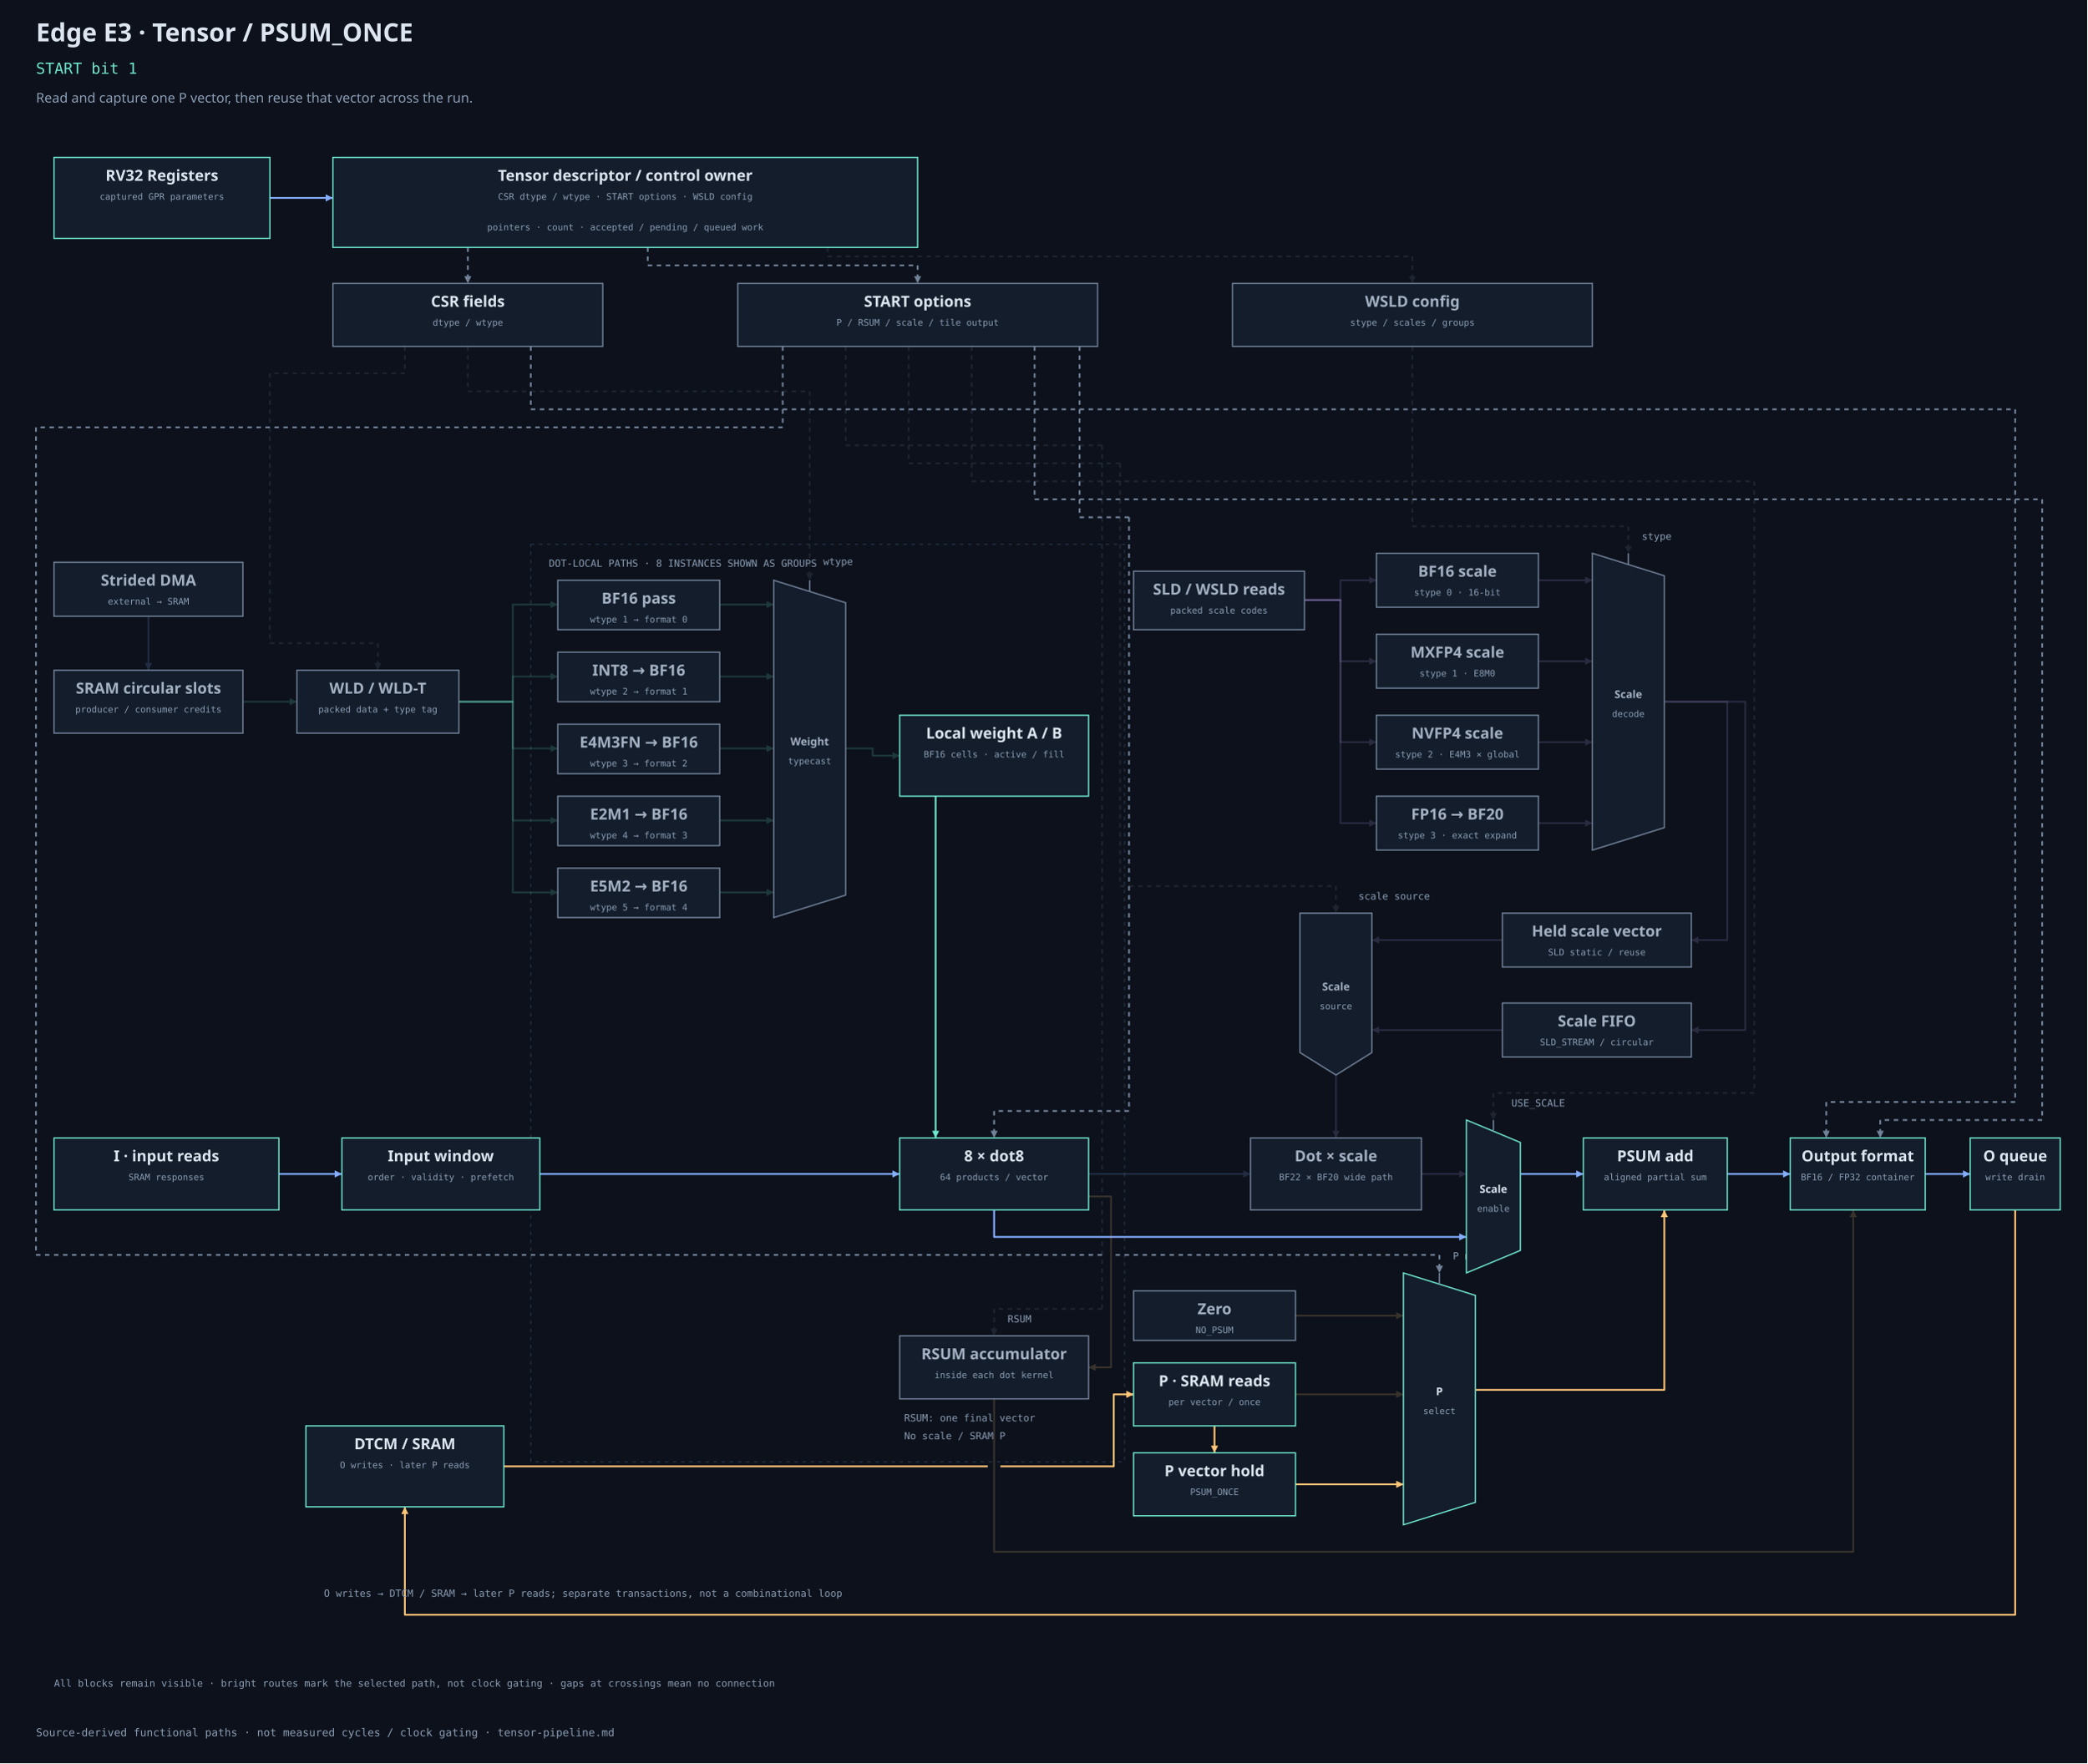
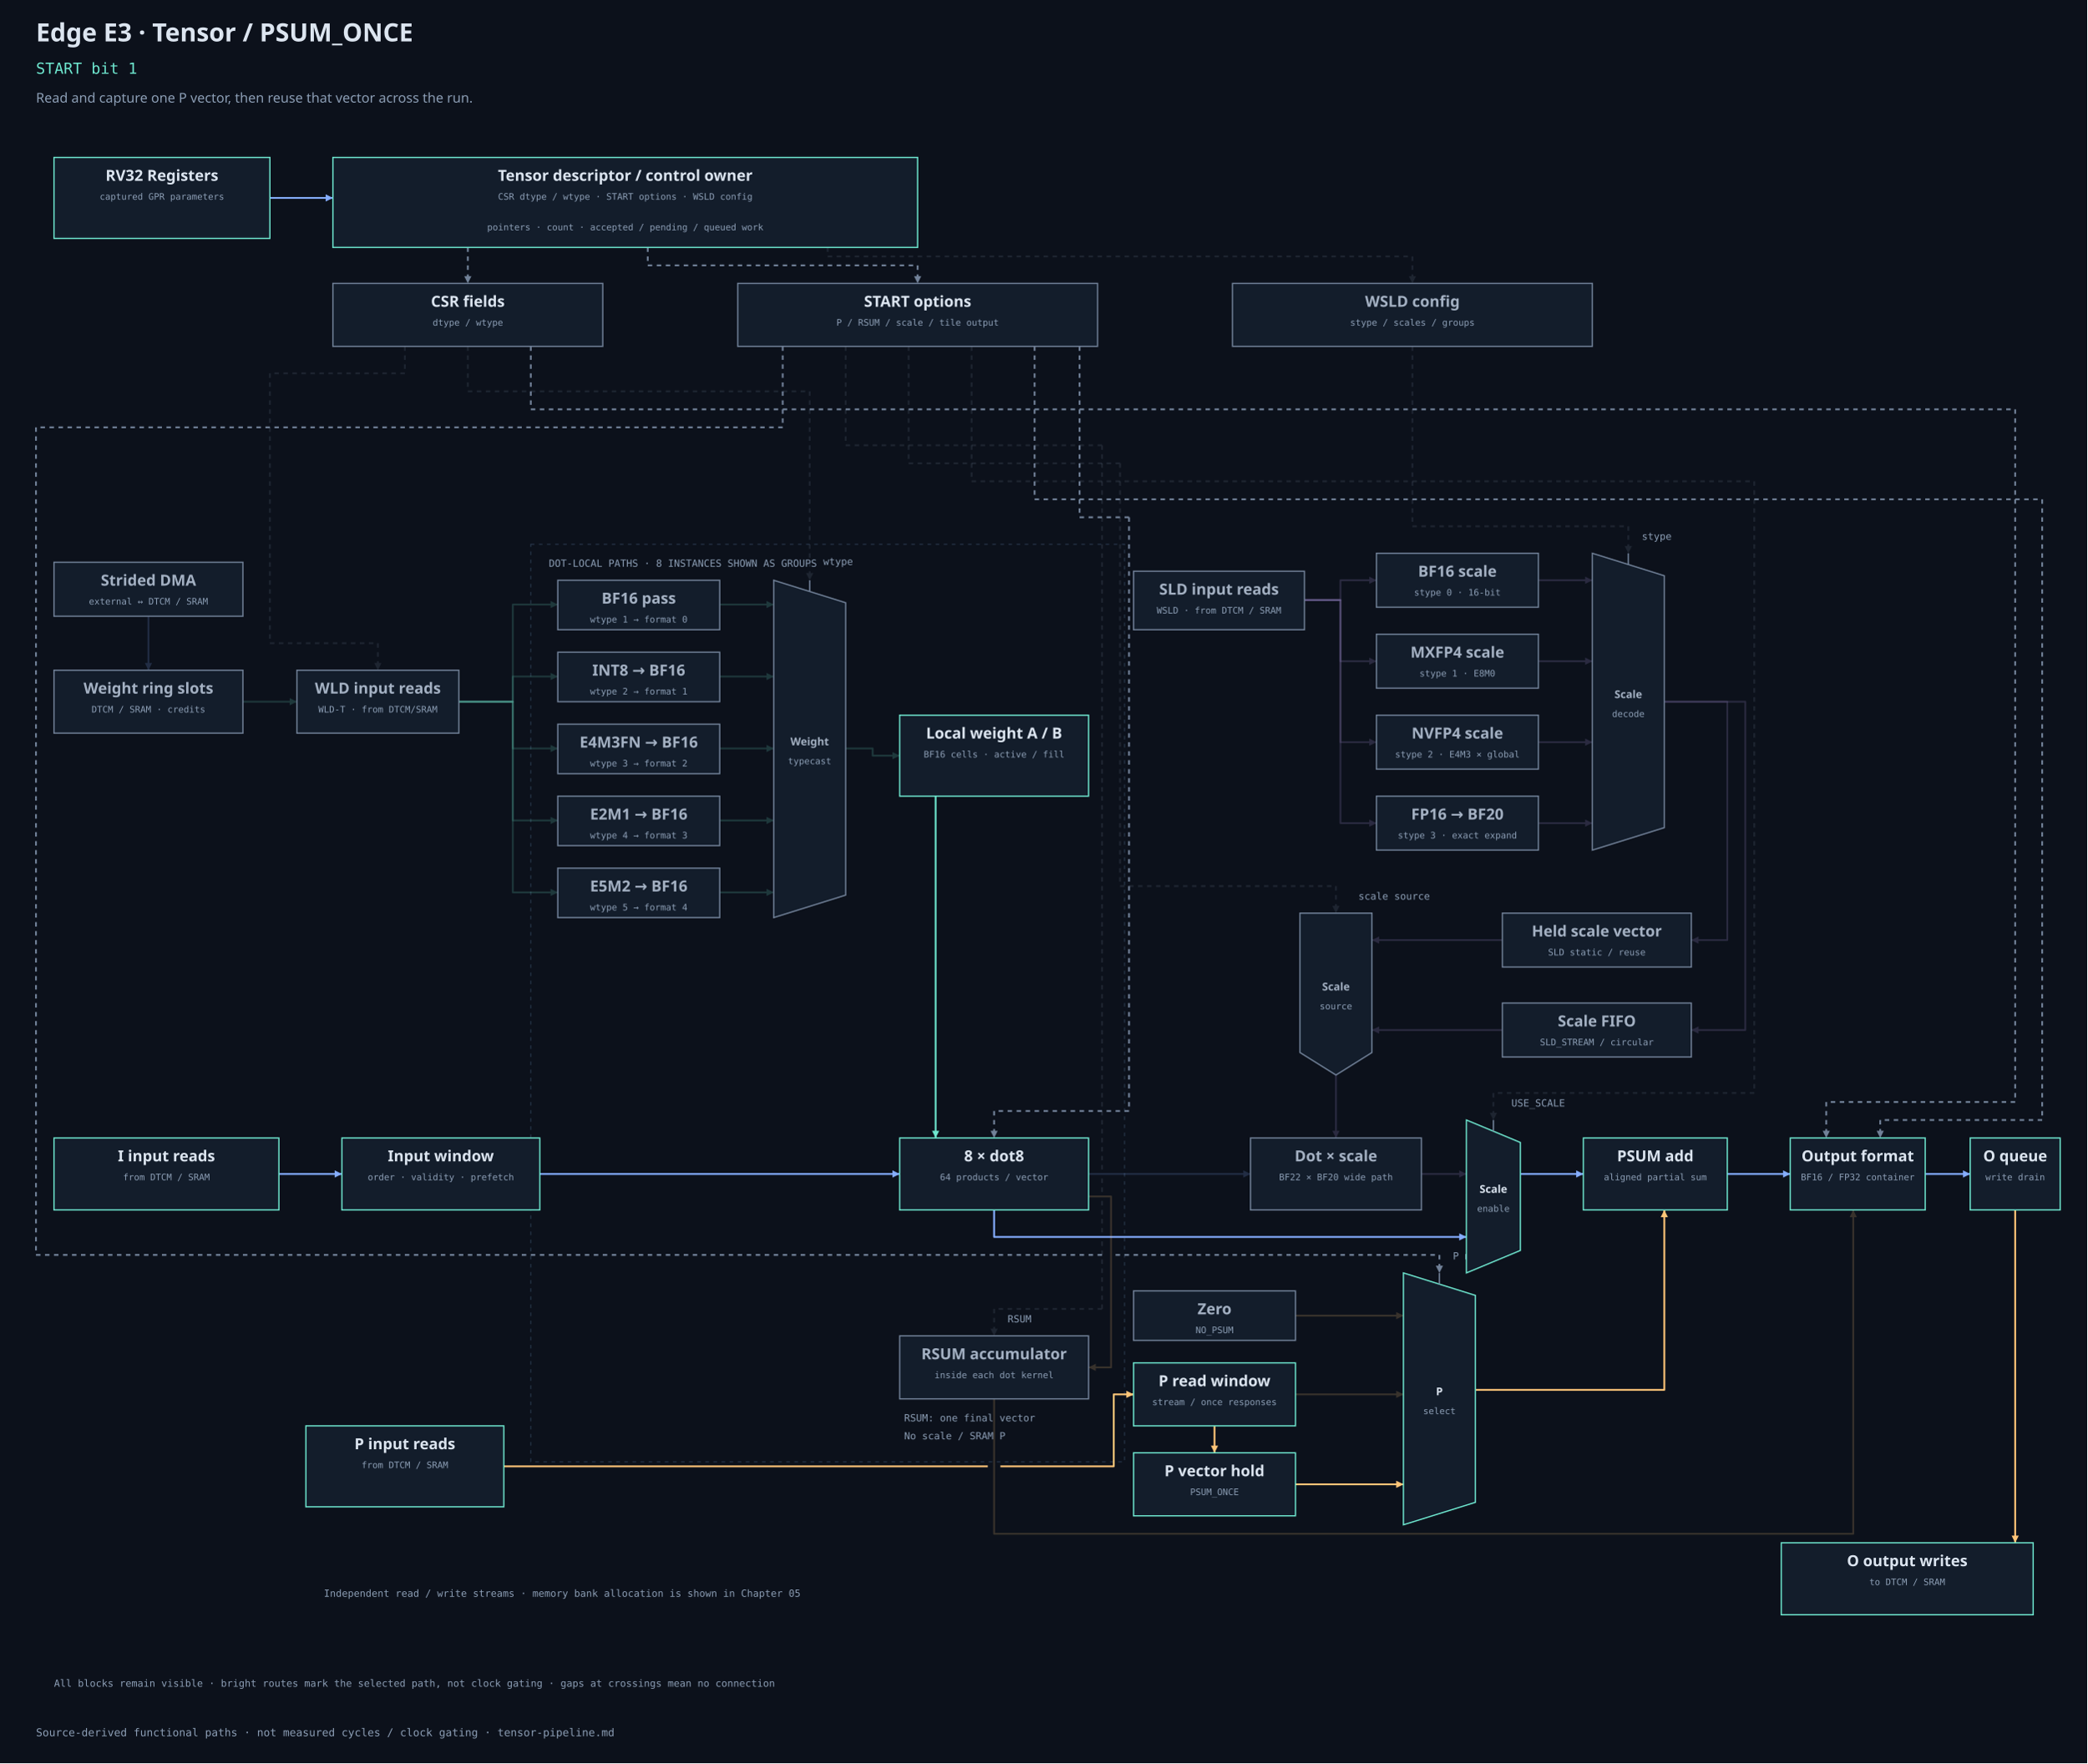
<svg xmlns="http://www.w3.org/2000/svg" width="2320" height="1960" viewBox="0 0 2320 1960">
  <rect width="2320" height="1960" fill="#0c111b" />
  <text x="40" y="46" fill="#dce5f0" font-family="sans-serif" font-size="28" font-weight="700">Edge E3 · Tensor / PSUM_ONCE</text>
  <text x="40" y="82" fill="#6ee7cf" font-family="monospace" font-size="17">START bit 1</text>
  <text x="40" y="114" fill="#8c9eb5" font-family="sans-serif" font-size="15">Read and capture one P vector, then reuse that vector across the run.</text>
  <svg x="20" y="135" width="2280" height="1760" viewBox="0 0 2280 1760" role="img" aria-labelledby="tensor-svg-title tensor-svg-desc">
    <style>.tensor-bg{fill:var(--bg,#0c111b)}.tensor-memory{fill:none;stroke:var(--rule,#29394e);stroke-dasharray:4 5}.tensor-title{font:600 17px sans-serif;fill:var(--ink,#dce5f0)}.tensor-sub{font:10px monospace;fill:var(--muted,#8c9eb5)}.tensor-caption{font:11px monospace;fill:var(--muted,#8c9eb5)}.tensor-box{fill:var(--panel,#131d2b);stroke:var(--ink,#dce5f0);stroke-width:1.4}.tensor-wire{fill:none;stroke-width:2;stroke-linejoin:round}.tensor-data{stroke:#85adff}.tensor-weight{stroke:#6ee7cf}.tensor-psum{stroke:#ffc578}.tensor-optional{stroke:#b39be8}.tensor-control{stroke:#718198;stroke-dasharray:5 5}.tensor-arrow-data{fill:#85adff}.tensor-arrow-weight{fill:#6ee7cf}.tensor-arrow-psum{fill:#ffc578}.tensor-arrow-optional{fill:#b39be8}.tensor-arrow-control{fill:#718198}[data-tensor-node]{opacity:1}[data-tensor-path]{opacity:.18}[data-tensor-path].is-active{opacity:1}[data-tensor-node]:not(.is-active) .tensor-box{stroke:var(--muted,#718198)}[data-tensor-node]:not(.is-active) .tensor-title{fill:var(--muted,#a4b1c3)}[data-tensor-node]:not(.is-active) .tensor-sub{fill:var(--muted,#8c9eb5)}.tensor-mux-title{font-size:12px}.tensor-control-source .tensor-box{stroke:#718198!important}.tensor-control-port{stroke:#718198;stroke-width:1.5;fill:none}.is-active .tensor-box{stroke:#6ee7cf}</style>
    <defs>
      <marker id="tensor-arrow-data" viewBox="0 0 8 8" refX="8" refY="4" markerWidth="8" markerHeight="8" markerUnits="userSpaceOnUse" orient="auto">
        <path d="M0 0L8 4L0 8Z" class="tensor-arrow-data" />
      </marker>
      <marker id="tensor-arrow-weight" viewBox="0 0 8 8" refX="8" refY="4" markerWidth="8" markerHeight="8" markerUnits="userSpaceOnUse" orient="auto">
        <path d="M0 0L8 4L0 8Z" class="tensor-arrow-weight" />
      </marker>
      <marker id="tensor-arrow-psum" viewBox="0 0 8 8" refX="8" refY="4" markerWidth="8" markerHeight="8" markerUnits="userSpaceOnUse" orient="auto">
        <path d="M0 0L8 4L0 8Z" class="tensor-arrow-psum" />
      </marker>
      <marker id="tensor-arrow-optional" viewBox="0 0 8 8" refX="8" refY="4" markerWidth="8" markerHeight="8" markerUnits="userSpaceOnUse" orient="auto">
        <path d="M0 0L8 4L0 8Z" class="tensor-arrow-optional" />
      </marker>
      <marker id="tensor-arrow-control" viewBox="0 0 8 8" refX="8" refY="4" markerWidth="8" markerHeight="8" markerUnits="userSpaceOnUse" orient="auto">
        <path d="M0 0L8 4L0 8Z" class="tensor-arrow-control" />
      </marker>
    </defs>
    <rect class="tensor-bg" width="2280" height="1760" />
    <rect class="tensor-memory" x="570" y="470" width="660" height="1020" />
    <text class="tensor-caption" x="590" y="495">DOT-LOCAL PATHS · 8 INSTANCES SHOWN AS GROUPS</text>
    <text class="tensor-caption" x="895" y="493">wtype</text>
    <text class="tensor-caption" x="1805" y="465">stype</text>
    <text class="tensor-caption" x="1660" y="1095">USE_SCALE</text>
    <text class="tensor-caption" x="1490" y="865">scale source</text>
    <text class="tensor-caption" x="1595" y="1265">P mode</text>
    <text class="tensor-caption" x="1100" y="1335">RSUM</text>
    <path data-tensor-path="gpr-owner" class="tensor-wire tensor-data is-active" d="M280 85H350" marker-end="url(#tensor-arrow-data)" />
    <g data-tensor-path="ctrl-wld" class="tensor-wire tensor-control ">
      <path d="M430 250L430 280M430 280L280 280M280 280L280 580M280 580L400 580M400 580L400 610" />
      <path d="M400 602L400 610" marker-end="url(#tensor-arrow-control)" />
    </g>
    <g data-tensor-path="ctrl-weight" class="tensor-wire tensor-control ">
      <path d="M500 250L500 300M500 300L880 300M880 300L880 510" />
      <path d="M880 502L880 510" marker-end="url(#tensor-arrow-control)" />
    </g>
    <g data-tensor-path="ctrl-psum" class="tensor-wire tensor-control is-active">
      <path d="M850 250L850 340M850 340L20 340M20 340L20 1260M20 1260L1210 1260M1220 1260L1580 1260M1580 1260L1580 1280" />
      <path d="M1580 1272L1580 1280" marker-end="url(#tensor-arrow-control)" />
    </g>
    <g data-tensor-path="ctrl-rsum" class="tensor-wire tensor-control ">
      <path d="M920 250L920 360M920 360L1205 360M1205 360L1205 1165M1205 1175L1205 1190M1205 1200L1205 1235M1205 1245L1205 1320M1205 1320L1085 1320M1085 1320L1085 1350" />
      <path d="M1085 1342L1085 1350" marker-end="url(#tensor-arrow-control)" />
    </g>
    <g data-tensor-path="ctrl-scale" class="tensor-wire tensor-control ">
      <path d="M990 250L990 380M990 380L1225 380M1225 380L1225 850M1225 850L1465 850M1465 850L1465 880" />
      <path d="M1465 872L1465 880" marker-end="url(#tensor-arrow-control)" />
    </g>
    <g data-tensor-path="ctrl-enable" class="tensor-wire tensor-control ">
      <path d="M1060 250L1060 400M1060 400L1930 400M1930 400L1930 1080M1930 1080L1640 1080M1640 1080L1640 1110" />
      <path d="M1640 1102L1640 1110" marker-end="url(#tensor-arrow-control)" />
    </g>
    <g data-tensor-path="ctrl-stype" class="tensor-wire tensor-control ">
      <path d="M1550 250L1550 450M1550 450L1790 450M1790 450L1790 480" />
      <path d="M1790 472L1790 480" marker-end="url(#tensor-arrow-control)" />
    </g>
    <g data-tensor-path="ctrl-format" class="tensor-wire tensor-control is-active">
      <path d="M570 250L570 320M570 320L2220 320M2220 320L2220 1090M2220 1090L2010 1090M2010 1090L2010 1130" />
      <path d="M2010 1122L2010 1130" marker-end="url(#tensor-arrow-control)" />
    </g>
    <g data-tensor-path="owner-dot" class="tensor-wire tensor-control is-active">
      <path d="M1180 250L1180 440M1180 440L1235 440M1235 440L1235 1100M1235 1100L1085 1100M1085 1100L1085 1130" />
      <path d="M1085 1122L1085 1130" marker-end="url(#tensor-arrow-control)" />
    </g>
    <path data-tensor-path="dma-ring" class="tensor-wire tensor-data " d="M145 550L145 610" marker-end="url(#tensor-arrow-data)" />
    <path data-tensor-path="ring-wld" class="tensor-wire tensor-weight " d="M250 645L310 645" marker-end="url(#tensor-arrow-weight)" />
    <path data-tensor-path="weights" class="tensor-wire tensor-weight is-active" d="M1020 750L1020 1130" marker-end="url(#tensor-arrow-weight)" />
    <path data-tensor-path="input-window" class="tensor-wire tensor-data is-active" d="M290 1170L360 1170" marker-end="url(#tensor-arrow-data)" />
    <path data-tensor-path="window-dot" class="tensor-wire tensor-data is-active" d="M580 1170L980 1170" marker-end="url(#tensor-arrow-data)" />
    <path data-tensor-path="dot-post" class="tensor-wire tensor-data " d="M1190 1170L1370 1170" marker-end="url(#tensor-arrow-data)" />
    <path data-tensor-path="scale-product" class="tensor-wire tensor-optional " d="M1560 1170L1610 1170" marker-end="url(#tensor-arrow-optional)" />
    <path data-tensor-path="scale-bypass" class="tensor-wire tensor-data is-active" d="M1085 1210L1085 1240L1610 1240" marker-end="url(#tensor-arrow-data)" />
    <path data-tensor-path="scaled-to-post" class="tensor-wire tensor-data is-active" d="M1670 1170L1740 1170" marker-end="url(#tensor-arrow-data)" />
    <path data-tensor-path="post-output" class="tensor-wire tensor-data is-active" d="M1900 1170L1970 1170" marker-end="url(#tensor-arrow-data)" />
    <path data-tensor-path="format-output" class="tensor-wire tensor-data is-active" d="M2120 1170L2170 1170" marker-end="url(#tensor-arrow-data)" />
    <path data-tensor-path="rsum-merge" class="tensor-wire tensor-psum " d="M1190 1195L1215 1195L1215 1385L1190 1385" marker-end="url(#tensor-arrow-psum)" />
-     <path data-tensor-path="rsum-output" class="tensor-wire tensor-psum " d="M1085 1420L1085 1590L2040 1590L2040 1210" marker-end="url(#tensor-arrow-psum)" />
+     <path data-tensor-path="rsum-output" class="tensor-wire tensor-psum " d="M1085 1420L1085 1570L2040 1570L2040 1210" marker-end="url(#tensor-arrow-psum)" />
    <path data-tensor-path="static-scale" class="tensor-wire tensor-optional " d="M1650 910L1505 910" marker-end="url(#tensor-arrow-optional)" />
    <path data-tensor-path="stream-scale" class="tensor-wire tensor-optional " d="M1650 1010L1505 1010" marker-end="url(#tensor-arrow-optional)" />
    <path data-tensor-path="scale" class="tensor-wire tensor-optional " d="M1465 1060L1465 1130" marker-end="url(#tensor-arrow-optional)" />
    <path data-tensor-path="sld-static" class="tensor-wire tensor-optional " d="M1830 645L1900 645L1900 910L1860 910" marker-end="url(#tensor-arrow-optional)" />
    <path data-tensor-path="sld-stream" class="tensor-wire tensor-optional " d="M1830 645L1920 645L1920 1010L1860 1010" marker-end="url(#tensor-arrow-optional)" />
    <path data-tensor-path="zero-p" class="tensor-wire tensor-psum " d="M1420 1327.5L1540 1327.5" marker-end="url(#tensor-arrow-psum)" />
    <path data-tensor-path="read-hold" class="tensor-wire tensor-psum is-active" d="M1330 1450L1330 1480" marker-end="url(#tensor-arrow-psum)" />
    <path data-tensor-path="hold-p" class="tensor-wire tensor-psum is-active" d="M1420 1515L1540 1515" marker-end="url(#tensor-arrow-psum)" />
    <path data-tensor-path="stream-p" class="tensor-wire tensor-psum " d="M1420 1415L1540 1415" marker-end="url(#tensor-arrow-psum)" />
    <path data-tensor-path="psum-post" class="tensor-wire tensor-psum is-active" d="M1620 1410L1830 1410L1830 1210" marker-end="url(#tensor-arrow-psum)" />
-     <path data-tensor-path="writeback" class="tensor-wire tensor-psum is-active" d="M2220 1210L2220 1660L430 1660L430 1540" marker-end="url(#tensor-arrow-psum)" />
-     <g data-tensor-path="sram-psum" class="tensor-wire tensor-psum is-active">
+     <path data-tensor-path="writeback" class="tensor-wire tensor-psum is-active" d="M2220 1210L2220 1580" marker-end="url(#tensor-arrow-psum)" />
+     <g data-tensor-path="p-read-window" class="tensor-wire tensor-psum is-active">
      <path d="M540 1495L1078 1495M1092 1495L1218 1495L1218 1415L1240 1415" />
      <path d="M1232 1415H1240" marker-end="url(#tensor-arrow-psum)" />
    </g>
    <path data-tensor-path="wld-bf16" class="tensor-wire tensor-weight " d="M490 645L550 645L550 537L600 537" marker-end="url(#tensor-arrow-weight)" />
    <path data-tensor-path="cast-bf16" class="tensor-wire tensor-weight " d="M780 537L840 537" marker-end="url(#tensor-arrow-weight)" />
    <path data-tensor-path="wld-int8" class="tensor-wire tensor-weight " d="M490 645L550 645L550 617L600 617" marker-end="url(#tensor-arrow-weight)" />
    <path data-tensor-path="cast-int8" class="tensor-wire tensor-weight " d="M780 617L840 617" marker-end="url(#tensor-arrow-weight)" />
    <path data-tensor-path="wld-e4m3" class="tensor-wire tensor-weight " d="M490 645L550 645L550 697L600 697" marker-end="url(#tensor-arrow-weight)" />
    <path data-tensor-path="cast-e4m3" class="tensor-wire tensor-weight " d="M780 697L840 697" marker-end="url(#tensor-arrow-weight)" />
    <path data-tensor-path="wld-fp4" class="tensor-wire tensor-weight " d="M490 645L550 645L550 777L600 777" marker-end="url(#tensor-arrow-weight)" />
    <path data-tensor-path="cast-fp4" class="tensor-wire tensor-weight " d="M780 777L840 777" marker-end="url(#tensor-arrow-weight)" />
    <path data-tensor-path="wld-e5m2" class="tensor-wire tensor-weight " d="M490 645L550 645L550 857L600 857" marker-end="url(#tensor-arrow-weight)" />
    <path data-tensor-path="cast-e5m2" class="tensor-wire tensor-weight " d="M780 857L840 857" marker-end="url(#tensor-arrow-weight)" />
    <path data-tensor-path="wld-banks" class="tensor-wire tensor-weight " d="M920 697L950 697L950 705L980 705" marker-end="url(#tensor-arrow-weight)" />
    <path data-tensor-path="sld-bf16" class="tensor-wire tensor-optional " d="M1430 532L1470 532L1470 510L1510 510" marker-end="url(#tensor-arrow-optional)" />
    <path data-tensor-path="decode-bf16" class="tensor-wire tensor-optional " d="M1690 510L1750 510" marker-end="url(#tensor-arrow-optional)" />
    <path data-tensor-path="sld-mx" class="tensor-wire tensor-optional " d="M1430 532L1470 532L1470 600L1510 600" marker-end="url(#tensor-arrow-optional)" />
    <path data-tensor-path="decode-mx" class="tensor-wire tensor-optional " d="M1690 600L1750 600" marker-end="url(#tensor-arrow-optional)" />
    <path data-tensor-path="sld-nv" class="tensor-wire tensor-optional " d="M1430 532L1470 532L1470 690L1510 690" marker-end="url(#tensor-arrow-optional)" />
    <path data-tensor-path="decode-nv" class="tensor-wire tensor-optional " d="M1690 690L1750 690" marker-end="url(#tensor-arrow-optional)" />
    <path data-tensor-path="sld-fp16" class="tensor-wire tensor-optional " d="M1430 532L1470 532L1470 780L1510 780" marker-end="url(#tensor-arrow-optional)" />
    <path data-tensor-path="decode-fp16" class="tensor-wire tensor-optional " d="M1690 780L1750 780" marker-end="url(#tensor-arrow-optional)" />
    <g data-tensor-path="owner-csr" class="tensor-wire tensor-control is-active">
      <path d="M500 140L500 180" />
      <path d="M500 172L500 180" marker-end="url(#tensor-arrow-control)" />
    </g>
    <g data-tensor-path="owner-start" class="tensor-wire tensor-control is-active">
      <path d="M700 140L700 160M700 160L1000 160M1000 160L1000 180" />
      <path d="M1000 172L1000 180" marker-end="url(#tensor-arrow-control)" />
    </g>
    <g data-tensor-path="owner-wsld" class="tensor-wire tensor-control ">
      <path d="M900 140L900 150M900 150L1550 150M1550 150L1550 180" />
      <path d="M1550 172L1550 180" marker-end="url(#tensor-arrow-control)" />
    </g>
    <g data-tensor-path="ctrl-tile-format" class="tensor-wire tensor-control is-active">
      <path d="M1130 250L1130 420M1130 420L2250 420M2250 420L2250 1110M2250 1110L2070 1110M2070 1110L2070 1130" />
      <path d="M2070 1122L2070 1130" marker-end="url(#tensor-arrow-control)" />
    </g>
    <g data-tensor-node="gpr" class="is-active " role="button" tabindex="0" aria-label="RV32 Registers: explore this path">
      <rect class="tensor-box" x="40" y="40" width="240" height="90" />
      <text class="tensor-title " x="160" y="66" text-anchor="middle">RV32 Registers</text>
      <text class="tensor-sub" x="160" y="87" text-anchor="middle">captured GPR parameters</text>
    </g>
    <g data-tensor-node="owner" class="is-active " role="button" tabindex="0" aria-label="Tensor descriptor / control owner: explore this path">
      <rect class="tensor-box" x="350" y="40" width="650" height="100" />
      <text class="tensor-title " x="675" y="66" text-anchor="middle">Tensor descriptor / control owner</text>
      <text class="tensor-sub" x="675" y="87" text-anchor="middle">CSR dtype / wtype · START options · WSLD config</text>
      <text class="tensor-sub" x="675" y="121" text-anchor="middle">pointers · count · accepted / pending / queued work</text>
    </g>
    <g data-tensor-node="dma" class=" " role="button" tabindex="0" aria-label="Strided DMA: explore this path">
      <rect class="tensor-box" x="40" y="490" width="210" height="60" />
      <text class="tensor-title " x="145" y="516" text-anchor="middle">Strided DMA</text>
-       <text class="tensor-sub" x="145" y="537" text-anchor="middle">external → SRAM</text>
-     </g>
-     <g data-tensor-node="ring" class=" " role="button" tabindex="0" aria-label="SRAM circular slots: explore this path">
+       <text class="tensor-sub" x="145" y="537" text-anchor="middle">external ↔ DTCM / SRAM</text>
+     </g>
+     <g data-tensor-node="ring" class=" " role="button" tabindex="0" aria-label="Weight ring slots: explore this path">
      <rect class="tensor-box" x="40" y="610" width="210" height="70" />
-       <text class="tensor-title " x="145" y="636" text-anchor="middle">SRAM circular slots</text>
-       <text class="tensor-sub" x="145" y="657" text-anchor="middle">producer / consumer credits</text>
-     </g>
-     <g data-tensor-node="wld" class=" " role="button" tabindex="0" aria-label="WLD / WLD-T: explore this path">
+       <text class="tensor-title " x="145" y="636" text-anchor="middle">Weight ring slots</text>
+       <text class="tensor-sub" x="145" y="657" text-anchor="middle">DTCM / SRAM · credits</text>
+     </g>
+     <g data-tensor-node="wld" class=" " role="button" tabindex="0" aria-label="WLD input reads: explore this path">
      <rect class="tensor-box" x="310" y="610" width="180" height="70" />
-       <text class="tensor-title " x="400" y="636" text-anchor="middle">WLD / WLD-T</text>
-       <text class="tensor-sub" x="400" y="657" text-anchor="middle">packed data + type tag</text>
+       <text class="tensor-title " x="400" y="636" text-anchor="middle">WLD input reads</text>
+       <text class="tensor-sub" x="400" y="657" text-anchor="middle">WLD-T · from DTCM/SRAM</text>
    </g>
    <g data-tensor-node="w-bf16" class=" " role="button" tabindex="0" aria-label="BF16 pass: explore this path">
      <rect class="tensor-box" x="600" y="510" width="180" height="55" />
      <text class="tensor-title " x="690" y="536" text-anchor="middle">BF16 pass</text>
      <text class="tensor-sub" x="690" y="557" text-anchor="middle">wtype 1 → format 0</text>
    </g>
    <g data-tensor-node="w-int8" class=" " role="button" tabindex="0" aria-label="INT8 → BF16: explore this path">
      <rect class="tensor-box" x="600" y="590" width="180" height="55" />
      <text class="tensor-title " x="690" y="616" text-anchor="middle">INT8 → BF16</text>
      <text class="tensor-sub" x="690" y="637" text-anchor="middle">wtype 2 → format 1</text>
    </g>
    <g data-tensor-node="w-e4m3" class=" " role="button" tabindex="0" aria-label="E4M3FN → BF16: explore this path">
      <rect class="tensor-box" x="600" y="670" width="180" height="55" />
      <text class="tensor-title " x="690" y="696" text-anchor="middle">E4M3FN → BF16</text>
      <text class="tensor-sub" x="690" y="717" text-anchor="middle">wtype 3 → format 2</text>
    </g>
    <g data-tensor-node="w-fp4" class=" " role="button" tabindex="0" aria-label="E2M1 → BF16: explore this path">
      <rect class="tensor-box" x="600" y="750" width="180" height="55" />
      <text class="tensor-title " x="690" y="776" text-anchor="middle">E2M1 → BF16</text>
      <text class="tensor-sub" x="690" y="797" text-anchor="middle">wtype 4 → format 3</text>
    </g>
    <g data-tensor-node="w-e5m2" class=" " role="button" tabindex="0" aria-label="E5M2 → BF16: explore this path">
      <rect class="tensor-box" x="600" y="830" width="180" height="55" />
      <text class="tensor-title " x="690" y="856" text-anchor="middle">E5M2 → BF16</text>
      <text class="tensor-sub" x="690" y="877" text-anchor="middle">wtype 5 → format 4</text>
    </g>
    <g data-tensor-node="wselect" class=" " role="button" tabindex="0" aria-label="Weight: explore this path">
      <path class="tensor-box" d="M840 510L920 535V860L840 885Z" />
      <path class="tensor-control-port" d="M880 510V522.5" />
      <text class="tensor-title tensor-mux-title" x="880" y="693.5" text-anchor="middle">Weight</text>
      <text class="tensor-sub" x="880" y="714.5" text-anchor="middle">typecast</text>
    </g>
    <g data-tensor-node="banks" class="is-active " role="button" tabindex="0" aria-label="Local weight A / B: explore this path">
      <rect class="tensor-box" x="980" y="660" width="210" height="90" />
      <text class="tensor-title " x="1085" y="686" text-anchor="middle">Local weight A / B</text>
      <text class="tensor-sub" x="1085" y="707" text-anchor="middle">BF16 cells · active / fill</text>
    </g>
-     <g data-tensor-node="input" class="is-active " role="button" tabindex="0" aria-label="I · input reads: explore this path">
+     <g data-tensor-node="input" class="is-active " role="button" tabindex="0" aria-label="I input reads: explore this path">
      <rect class="tensor-box" x="40" y="1130" width="250" height="80" />
-       <text class="tensor-title " x="165" y="1156" text-anchor="middle">I · input reads</text>
-       <text class="tensor-sub" x="165" y="1177" text-anchor="middle">SRAM responses</text>
+       <text class="tensor-title " x="165" y="1156" text-anchor="middle">I input reads</text>
+       <text class="tensor-sub" x="165" y="1177" text-anchor="middle">from DTCM / SRAM</text>
    </g>
    <g data-tensor-node="window" class="is-active " role="button" tabindex="0" aria-label="Input window: explore this path">
      <rect class="tensor-box" x="360" y="1130" width="220" height="80" />
      <text class="tensor-title " x="470" y="1156" text-anchor="middle">Input window</text>
      <text class="tensor-sub" x="470" y="1177" text-anchor="middle">order · validity · prefetch</text>
    </g>
    <g data-tensor-node="dot" class="is-active " role="button" tabindex="0" aria-label="8 × dot8: explore this path">
      <rect class="tensor-box" x="980" y="1130" width="210" height="80" />
      <text class="tensor-title " x="1085" y="1156" text-anchor="middle">8 × dot8</text>
      <text class="tensor-sub" x="1085" y="1177" text-anchor="middle">64 products / vector</text>
    </g>
    <g data-tensor-node="rsum" class=" " role="button" tabindex="0" aria-label="RSUM accumulator: explore this path">
      <rect class="tensor-box" x="980" y="1350" width="210" height="70" />
      <text class="tensor-title " x="1085" y="1376" text-anchor="middle">RSUM accumulator</text>
      <text class="tensor-sub" x="1085" y="1397" text-anchor="middle">inside each dot kernel</text>
    </g>
-     <g data-tensor-node="sld" class=" " role="button" tabindex="0" aria-label="SLD / WSLD reads: explore this path">
+     <g data-tensor-node="sld" class=" " role="button" tabindex="0" aria-label="SLD input reads: explore this path">
      <rect class="tensor-box" x="1240" y="500" width="190" height="65" />
-       <text class="tensor-title " x="1335" y="526" text-anchor="middle">SLD / WSLD reads</text>
-       <text class="tensor-sub" x="1335" y="547" text-anchor="middle">packed scale codes</text>
+       <text class="tensor-title " x="1335" y="526" text-anchor="middle">SLD input reads</text>
+       <text class="tensor-sub" x="1335" y="547" text-anchor="middle">WSLD · from DTCM / SRAM</text>
    </g>
    <g data-tensor-node="s-bf16" class=" " role="button" tabindex="0" aria-label="BF16 scale: explore this path">
      <rect class="tensor-box" x="1510" y="480" width="180" height="60" />
      <text class="tensor-title " x="1600" y="506" text-anchor="middle">BF16 scale</text>
      <text class="tensor-sub" x="1600" y="527" text-anchor="middle">stype 0 · 16-bit</text>
    </g>
    <g data-tensor-node="s-mx" class=" " role="button" tabindex="0" aria-label="MXFP4 scale: explore this path">
      <rect class="tensor-box" x="1510" y="570" width="180" height="60" />
      <text class="tensor-title " x="1600" y="596" text-anchor="middle">MXFP4 scale</text>
      <text class="tensor-sub" x="1600" y="617" text-anchor="middle">stype 1 · E8M0</text>
    </g>
    <g data-tensor-node="s-nv" class=" " role="button" tabindex="0" aria-label="NVFP4 scale: explore this path">
      <rect class="tensor-box" x="1510" y="660" width="180" height="60" />
      <text class="tensor-title " x="1600" y="686" text-anchor="middle">NVFP4 scale</text>
      <text class="tensor-sub" x="1600" y="707" text-anchor="middle">stype 2 · E4M3 × global</text>
    </g>
    <g data-tensor-node="s-fp16" class=" " role="button" tabindex="0" aria-label="FP16 → BF20: explore this path">
      <rect class="tensor-box" x="1510" y="750" width="180" height="60" />
      <text class="tensor-title " x="1600" y="776" text-anchor="middle">FP16 → BF20</text>
      <text class="tensor-sub" x="1600" y="797" text-anchor="middle">stype 3 · exact expand</text>
    </g>
    <g data-tensor-node="stype" class=" " role="button" tabindex="0" aria-label="Scale: explore this path">
      <path class="tensor-box" d="M1750 480L1830 505V785L1750 810Z" />
      <path class="tensor-control-port" d="M1790 480V492.5" />
      <text class="tensor-title tensor-mux-title" x="1790" y="641" text-anchor="middle">Scale</text>
      <text class="tensor-sub" x="1790" y="662" text-anchor="middle">decode</text>
    </g>
    <g data-tensor-node="scale-hold" class=" " role="button" tabindex="0" aria-label="Held scale vector: explore this path">
      <rect class="tensor-box" x="1650" y="880" width="210" height="60" />
      <text class="tensor-title " x="1755" y="906" text-anchor="middle">Held scale vector</text>
      <text class="tensor-sub" x="1755" y="927" text-anchor="middle">SLD static / reuse</text>
    </g>
    <g data-tensor-node="scale-fifo" class=" " role="button" tabindex="0" aria-label="Scale FIFO: explore this path">
      <rect class="tensor-box" x="1650" y="980" width="210" height="60" />
      <text class="tensor-title " x="1755" y="1006" text-anchor="middle">Scale FIFO</text>
      <text class="tensor-sub" x="1755" y="1027" text-anchor="middle">SLD_STREAM / circular</text>
    </g>
    <g data-tensor-node="scale-source" class=" " role="button" tabindex="0" aria-label="Scale: explore this path">
      <path class="tensor-box" d="M1425 880H1505V1035L1465 1060L1425 1035Z" />
      <text class="tensor-title tensor-mux-title" x="1465" y="966" text-anchor="middle">Scale</text>
      <text class="tensor-sub" x="1465" y="987" text-anchor="middle">source</text>
    </g>
    <g data-tensor-node="scale-mul" class=" " role="button" tabindex="0" aria-label="Dot × scale: explore this path">
      <rect class="tensor-box" x="1370" y="1130" width="190" height="80" />
      <text class="tensor-title " x="1465" y="1156" text-anchor="middle">Dot × scale</text>
      <text class="tensor-sub" x="1465" y="1177" text-anchor="middle">BF22 × BF20 wide path</text>
    </g>
    <g data-tensor-node="scale-select" class="is-active " role="button" tabindex="0" aria-label="Scale: explore this path">
      <path class="tensor-box" d="M1610 1110L1670 1135V1255L1610 1280Z" />
      <path class="tensor-control-port" d="M1640 1110V1122.5" />
      <text class="tensor-title tensor-mux-title" x="1640" y="1191" text-anchor="middle">Scale</text>
      <text class="tensor-sub" x="1640" y="1212" text-anchor="middle">enable</text>
    </g>
    <g data-tensor-node="post" class="is-active " role="button" tabindex="0" aria-label="PSUM add: explore this path">
      <rect class="tensor-box" x="1740" y="1130" width="160" height="80" />
      <text class="tensor-title " x="1820" y="1156" text-anchor="middle">PSUM add</text>
      <text class="tensor-sub" x="1820" y="1177" text-anchor="middle">aligned partial sum</text>
    </g>
-     <g data-tensor-node="psum" class="is-active " role="button" tabindex="0" aria-label="P · SRAM reads: explore this path">
+     <g data-tensor-node="psum" class="is-active " role="button" tabindex="0" aria-label="P read window: explore this path">
      <rect class="tensor-box" x="1240" y="1380" width="180" height="70" />
-       <text class="tensor-title " x="1330" y="1406" text-anchor="middle">P · SRAM reads</text>
-       <text class="tensor-sub" x="1330" y="1427" text-anchor="middle">per vector / once</text>
-     </g>
-     <g data-tensor-node="psum-memory" class="is-active " role="button" tabindex="0" aria-label="DTCM / SRAM: explore this path">
+       <text class="tensor-title " x="1330" y="1406" text-anchor="middle">P read window</text>
+       <text class="tensor-sub" x="1330" y="1427" text-anchor="middle">stream / once responses</text>
+     </g>
+     <g data-tensor-node="p-input" class="is-active " role="button" tabindex="0" aria-label="P input reads: explore this path">
      <rect class="tensor-box" x="320" y="1450" width="220" height="90" />
-       <text class="tensor-title " x="430" y="1476" text-anchor="middle">DTCM / SRAM</text>
-       <text class="tensor-sub" x="430" y="1497" text-anchor="middle">O writes · later P reads</text>
+       <text class="tensor-title " x="430" y="1476" text-anchor="middle">P input reads</text>
+       <text class="tensor-sub" x="430" y="1497" text-anchor="middle">from DTCM / SRAM</text>
    </g>
    <g data-tensor-node="zero" class=" " role="button" tabindex="0" aria-label="Zero: explore this path">
      <rect class="tensor-box" x="1240" y="1300" width="180" height="55" />
      <text class="tensor-title " x="1330" y="1326" text-anchor="middle">Zero</text>
      <text class="tensor-sub" x="1330" y="1347" text-anchor="middle">NO_PSUM</text>
    </g>
    <g data-tensor-node="psum-hold" class="is-active " role="button" tabindex="0" aria-label="P vector hold: explore this path">
      <rect class="tensor-box" x="1240" y="1480" width="180" height="70" />
      <text class="tensor-title " x="1330" y="1506" text-anchor="middle">P vector hold</text>
      <text class="tensor-sub" x="1330" y="1527" text-anchor="middle">PSUM_ONCE</text>
    </g>
    <g data-tensor-node="psum-select" class="is-active " role="button" tabindex="0" aria-label="P: explore this path">
      <path class="tensor-box" d="M1540 1280L1620 1305V1535L1540 1560Z" />
      <path class="tensor-control-port" d="M1580 1280V1292.5" />
      <text class="tensor-title tensor-mux-title" x="1580" y="1416" text-anchor="middle">P</text>
      <text class="tensor-sub" x="1580" y="1437" text-anchor="middle">select</text>
    </g>
    <g data-tensor-node="format" class="is-active " role="button" tabindex="0" aria-label="Output format: explore this path">
      <rect class="tensor-box" x="1970" y="1130" width="150" height="80" />
      <text class="tensor-title " x="2045" y="1156" text-anchor="middle">Output format</text>
      <text class="tensor-sub" x="2045" y="1177" text-anchor="middle">BF16 / FP32 container</text>
    </g>
    <g data-tensor-node="output" class="is-active " role="button" tabindex="0" aria-label="O queue: explore this path">
      <rect class="tensor-box" x="2170" y="1130" width="100" height="80" />
      <text class="tensor-title " x="2220" y="1156" text-anchor="middle">O queue</text>
      <text class="tensor-sub" x="2220" y="1177" text-anchor="middle">write drain</text>
    </g>
+     <g data-tensor-node="o-writes" class="is-active " role="button" tabindex="0" aria-label="O output writes: explore this path">
+       <rect class="tensor-box" x="1960" y="1580" width="280" height="80" />
+       <text class="tensor-title " x="2100" y="1606" text-anchor="middle">O output writes</text>
+       <text class="tensor-sub" x="2100" y="1627" text-anchor="middle">to DTCM / SRAM</text>
+     </g>
    <g data-tensor-node="csr-fields" class="is-active tensor-control-source" role="button" tabindex="0" aria-label="CSR fields: explore this path">
      <rect class="tensor-box" x="350" y="180" width="300" height="70" />
      <text class="tensor-title " x="500" y="206" text-anchor="middle">CSR fields</text>
      <text class="tensor-sub" x="500" y="227" text-anchor="middle">dtype / wtype</text>
    </g>
    <g data-tensor-node="start-fields" class="is-active tensor-control-source" role="button" tabindex="0" aria-label="START options: explore this path">
      <rect class="tensor-box" x="800" y="180" width="400" height="70" />
      <text class="tensor-title " x="1000" y="206" text-anchor="middle">START options</text>
      <text class="tensor-sub" x="1000" y="227" text-anchor="middle">P / RSUM / scale / tile output</text>
    </g>
    <g data-tensor-node="wsld-fields" class=" tensor-control-source" role="button" tabindex="0" aria-label="WSLD config: explore this path">
      <rect class="tensor-box" x="1350" y="180" width="400" height="70" />
      <text class="tensor-title " x="1550" y="206" text-anchor="middle">WSLD config</text>
      <text class="tensor-sub" x="1550" y="227" text-anchor="middle">stype / scales / groups</text>
    </g>
    <text class="tensor-caption" x="985" y="1445">RSUM: one final vector</text>
    <text class="tensor-caption" x="985" y="1465">No scale / SRAM P</text>
-     <text class="tensor-caption" x="340" y="1640">O writes → DTCM / SRAM → later P reads; separate transactions, not a combinational loop</text>
+     <text class="tensor-caption" x="340" y="1640">Independent read / write streams · memory bank allocation is shown in Chapter 05</text>
    <text class="tensor-caption" x="40" y="1740">All blocks remain visible · bright routes mark the selected path, not clock gating · gaps at crossings mean no connection</text>
  </svg>
  <text x="40" y="1930" fill="#8c9eb5" font-family="monospace" font-size="12">Source-derived functional paths · not measured cycles / clock gating · tensor-pipeline.md</text>
</svg>
